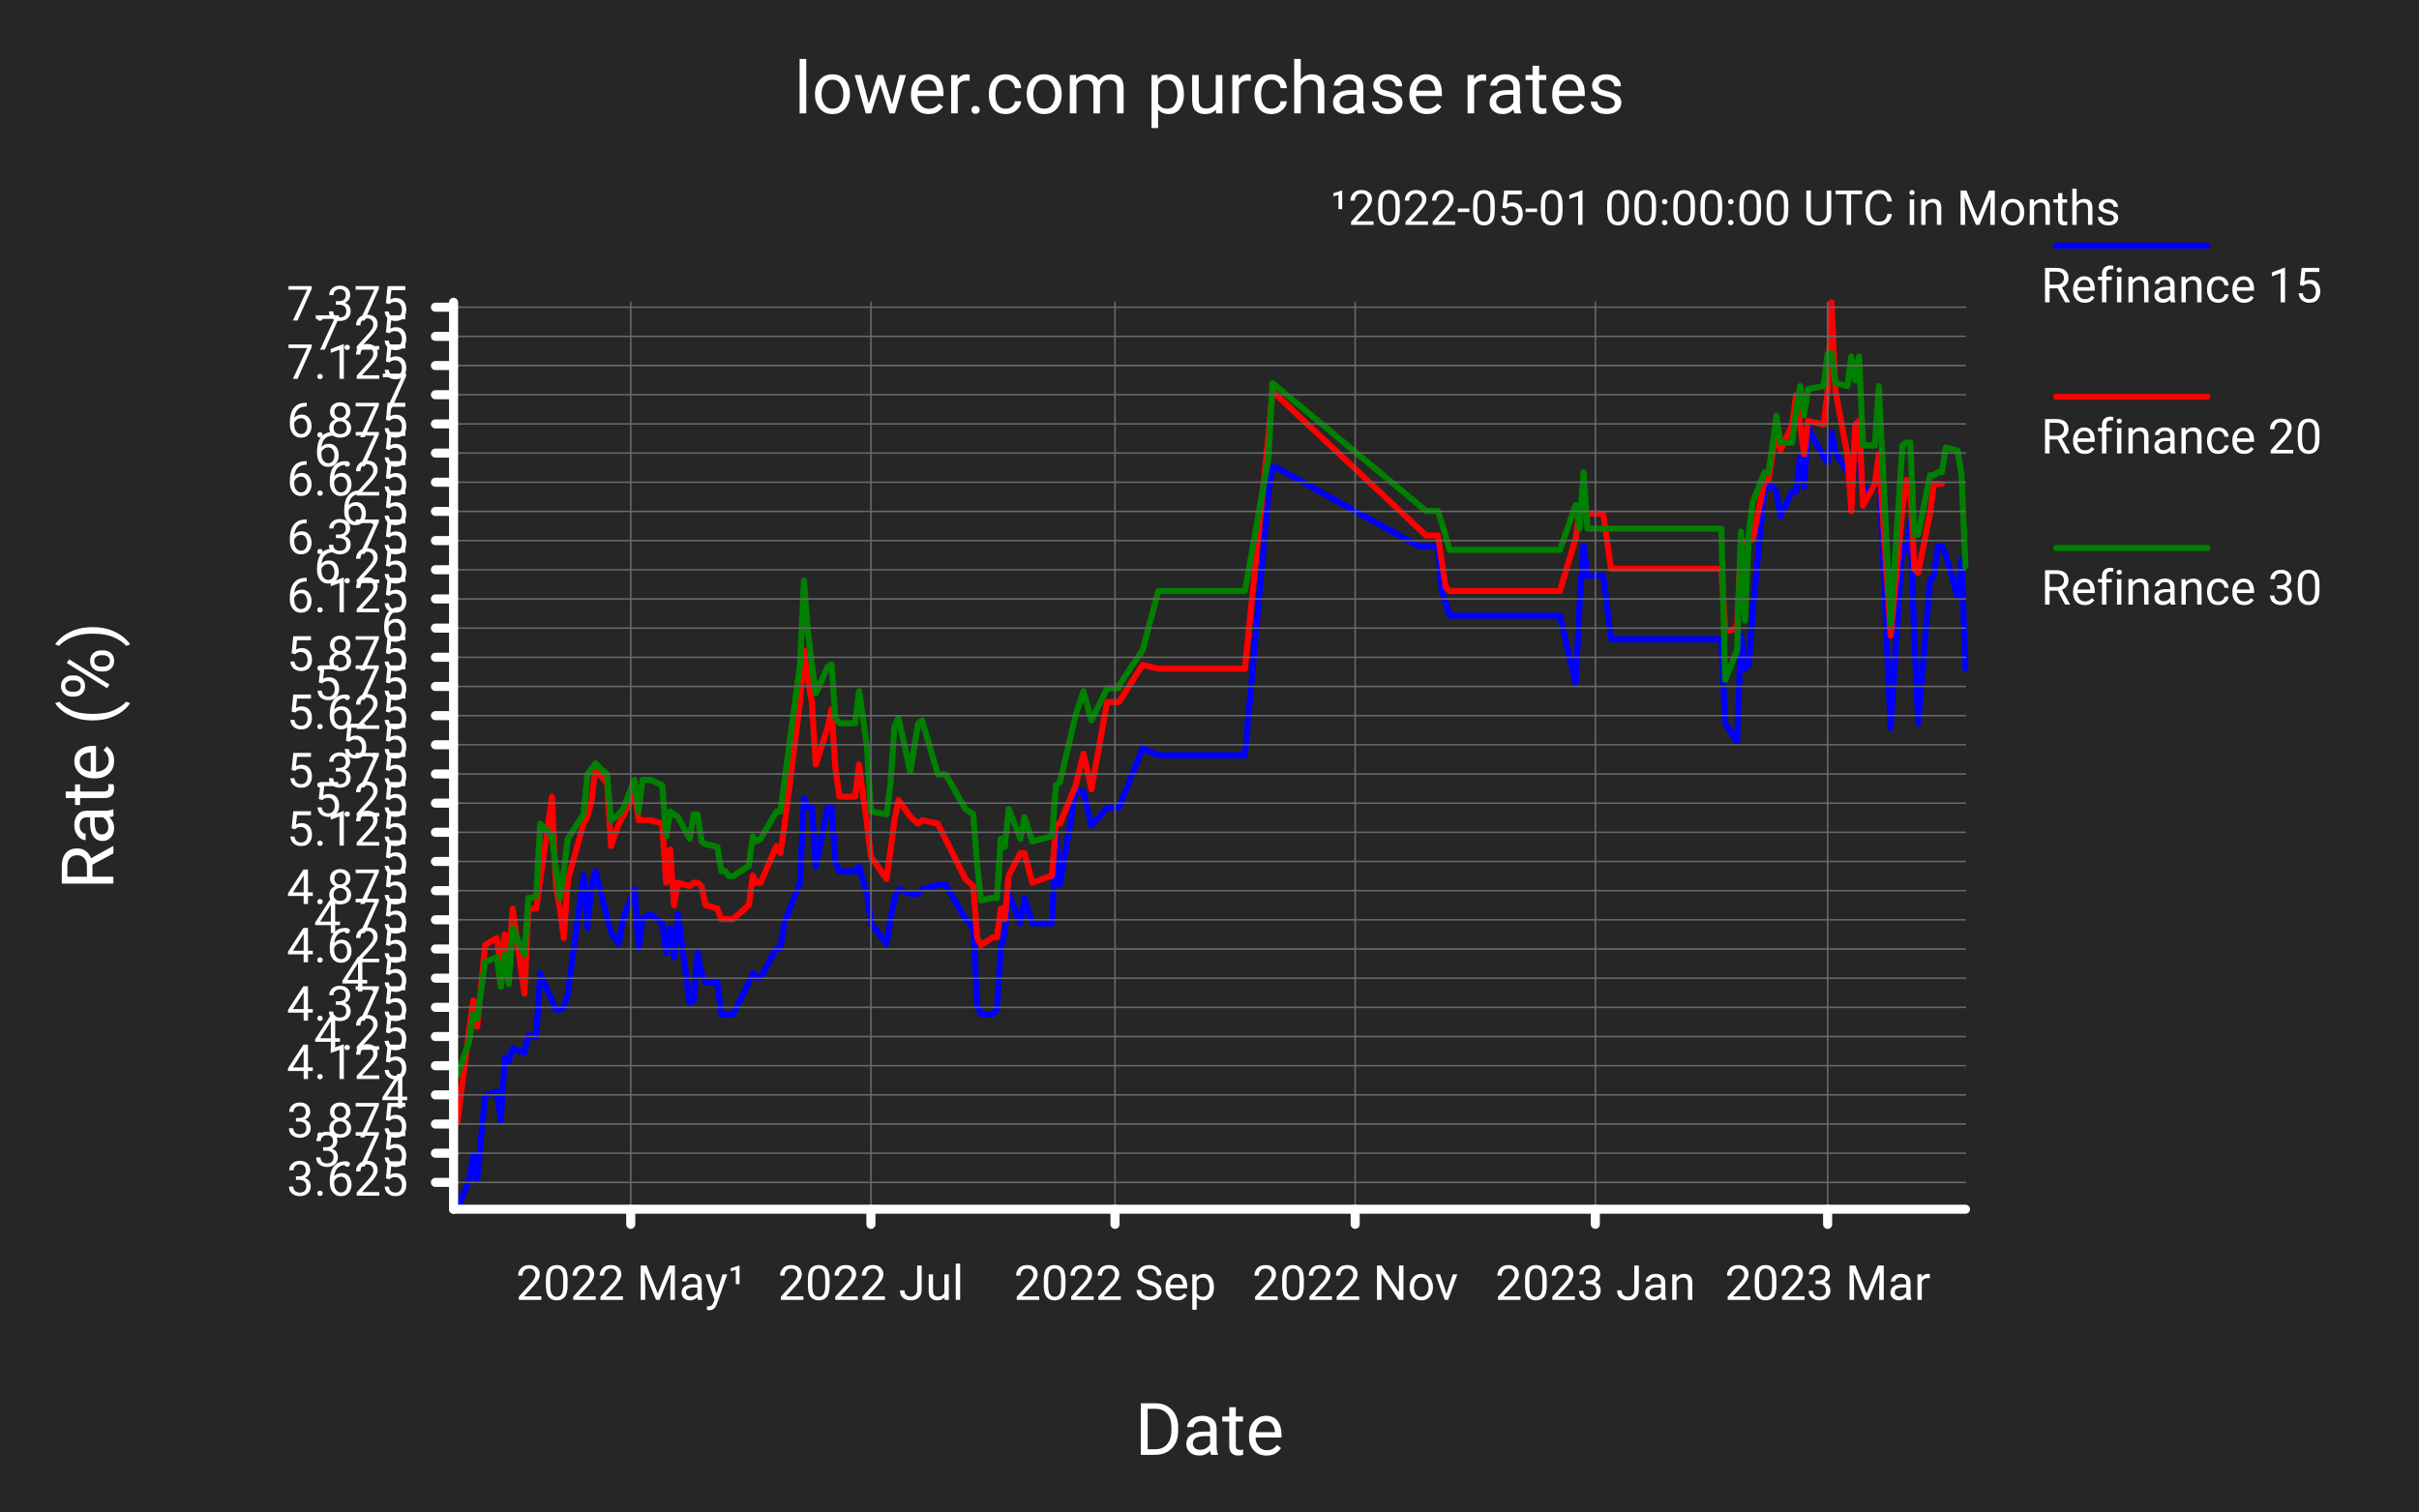
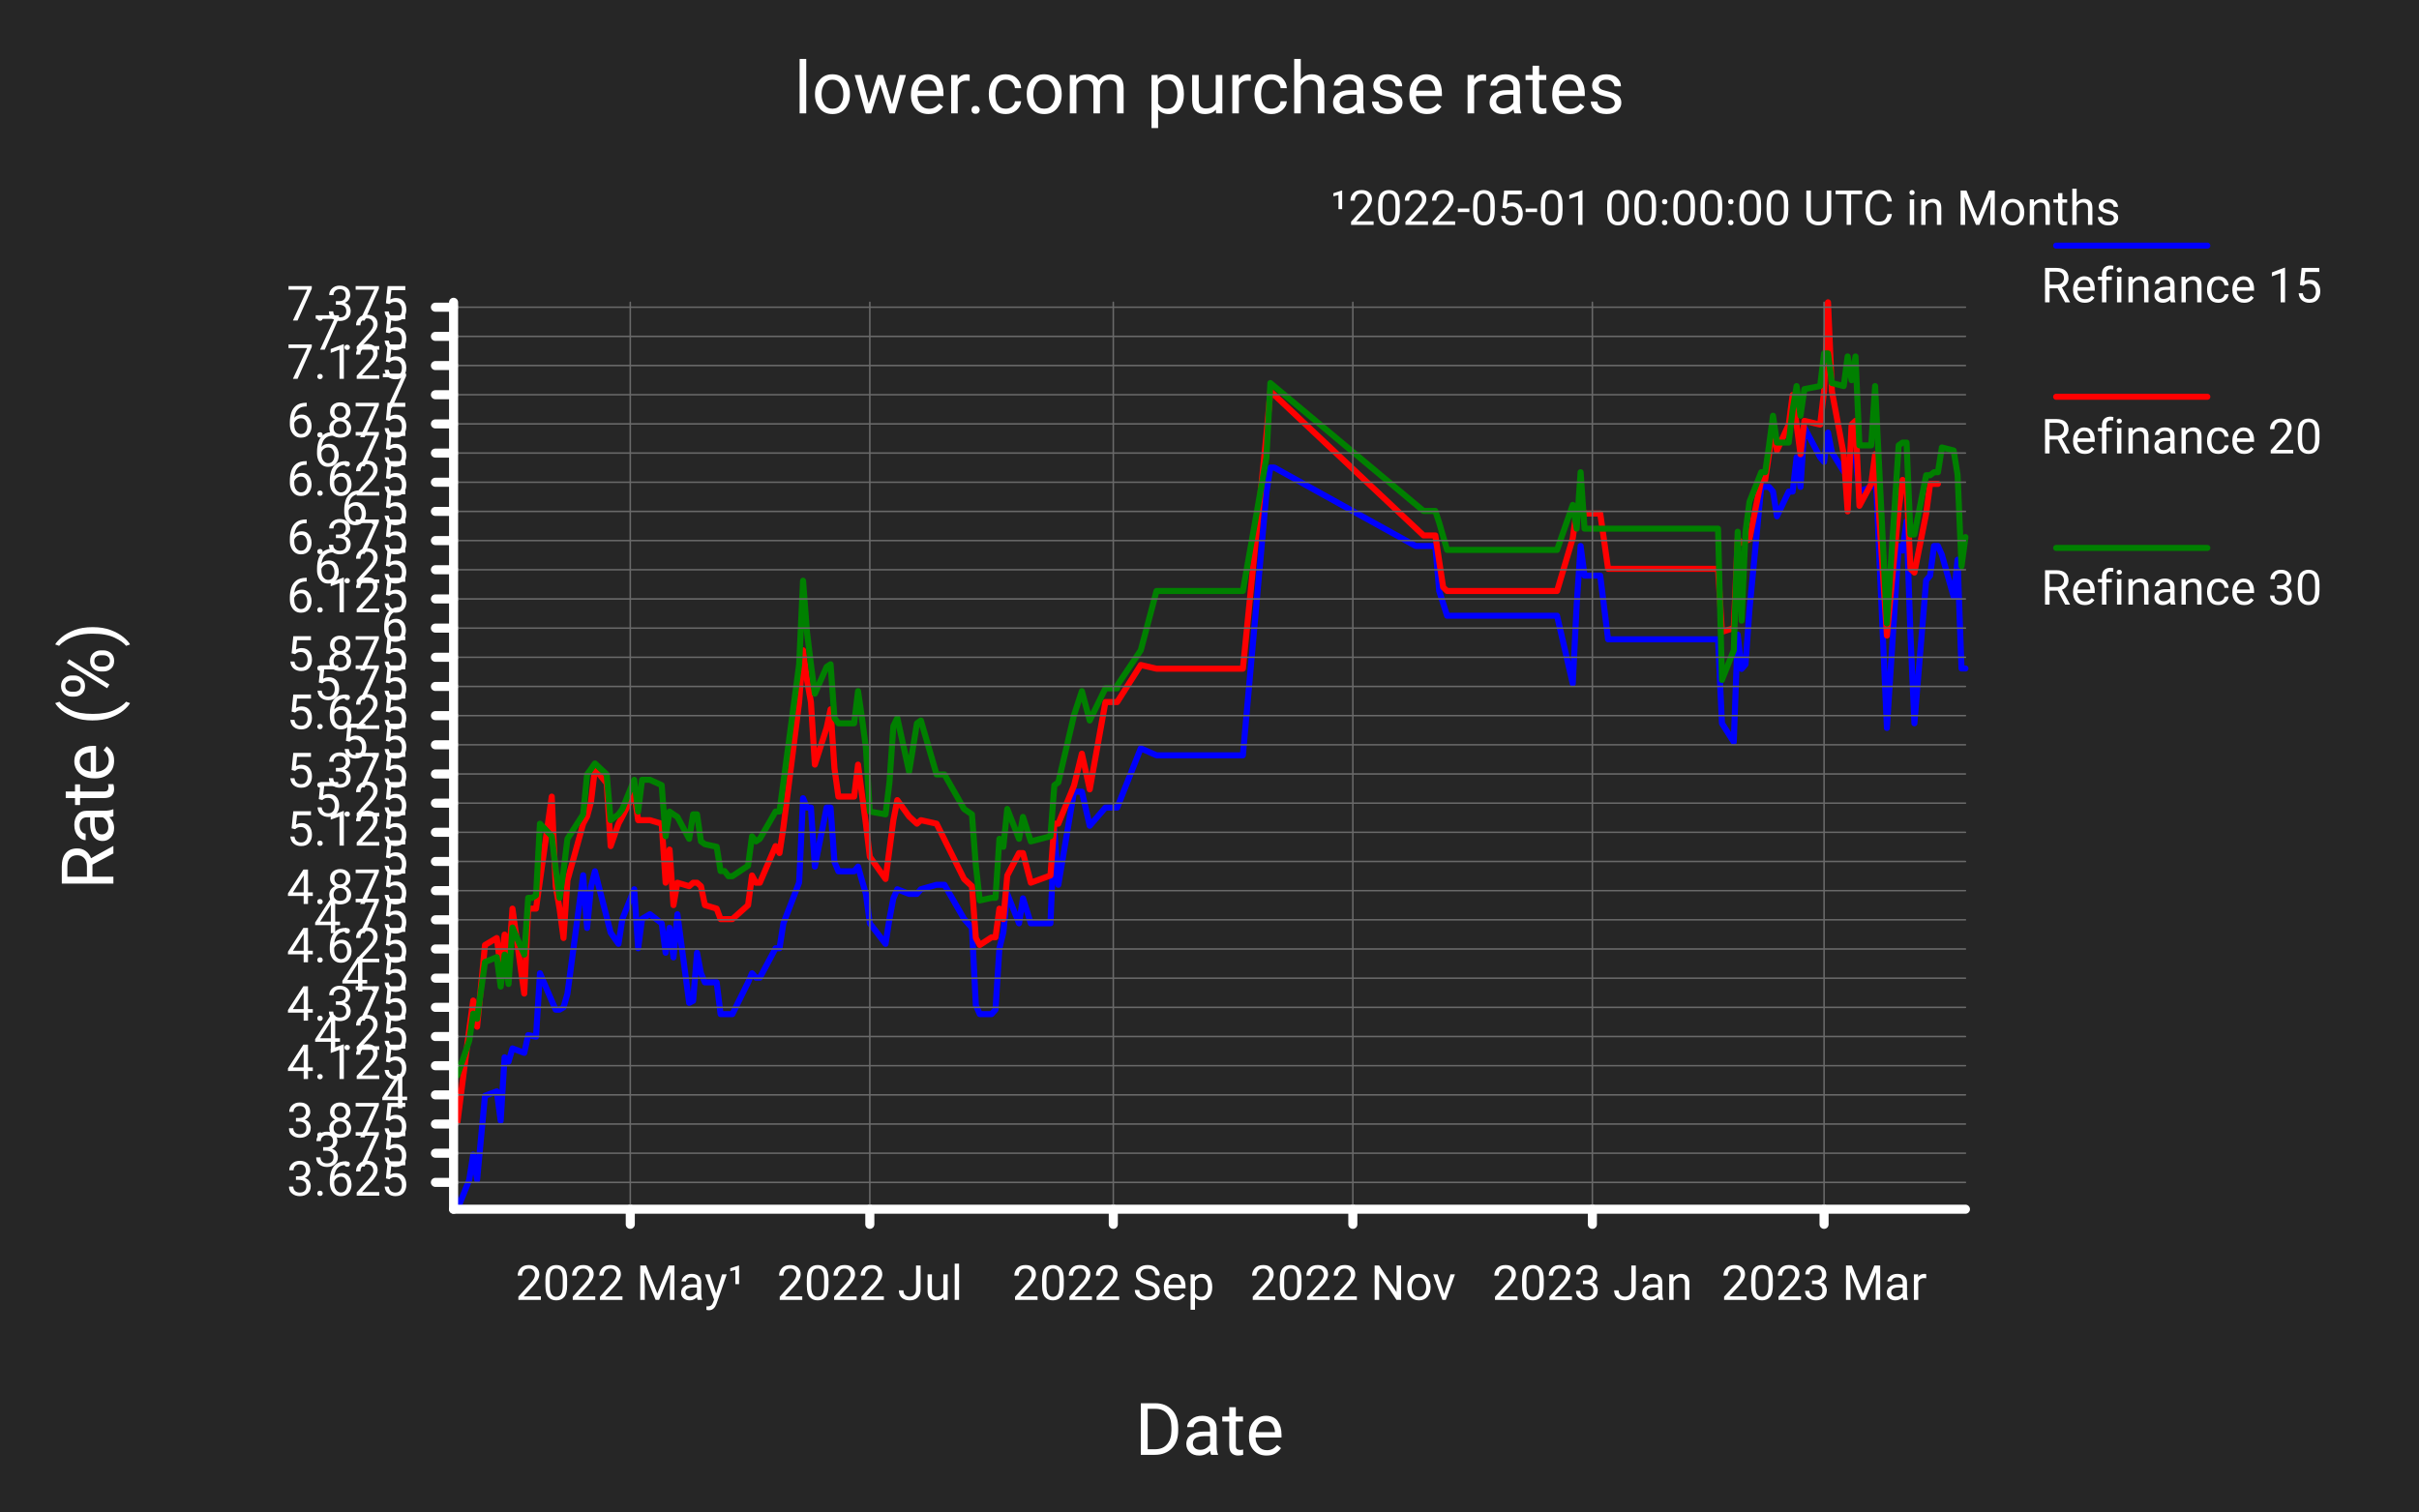
<svg xmlns="http://www.w3.org/2000/svg" class="poloto" width="800" height="500" viewBox="0 0 800 500">
  <style>.poloto{stroke-linecap:round;stroke-linejoin:round;font-family:Roboto,sans-serif;font-size:16px;}.poloto_background{fill:#262626;}.poloto_scatter{stroke-width:7}.poloto_tick_line{stroke:dimgray;stroke-width:0.5}.poloto_line{stroke-width:2}.poloto_text{fill: white;}.poloto_axis_lines{stroke: white;stroke-width:3;fill:none;stroke-dasharray:none}.poloto_title{font-size:24px;dominant-baseline:start;text-anchor:middle;}.poloto_xname{font-size:24px;dominant-baseline:start;text-anchor:middle;}.poloto_yname{font-size:24px;dominant-baseline:start;text-anchor:middle;}.poloto0stroke{stroke:blue;}.poloto1stroke{stroke:red;}.poloto2stroke{stroke:green;}.poloto3stroke{stroke:gold;}.poloto4stroke{stroke:aqua;}.poloto5stroke{stroke:lime;}.poloto6stroke{stroke:orange;}.poloto7stroke{stroke:chocolate;}.poloto0fill{fill:blue;}.poloto1fill{fill:red;}.poloto2fill{fill:green;}.poloto3fill{fill:gold;}.poloto4fill{fill:aqua;}.poloto5fill{fill:lime;}.poloto6fill{fill:orange;}.poloto7fill{fill:chocolate;}</style>
  <circle r="1e5" class="poloto_background" />
  <text class="poloto_text poloto_legend_text" x="675" y="100">Refinance 15</text>
  <line class="poloto_line poloto_legend_icon poloto0stroke poloto0legend" stroke="black" x1="680" x2="730" y1="81.25" y2="81.25" />
-   <path class="poloto_line poloto0stroke" fill="none" stroke="black" d=" M 150.00 393.13 L 151.30 400.00 L 155.21 390.27 L 156.51 381.94 L 157.81 390.27 L 157.81 390.27 L 160.42 362.48 L 164.32 361.01 L 165.62 370.74 L 166.93 349.74 L 168.23 351.21 L 169.53 346.81 L 173.44 348.28 L 174.74 342.41 L 174.74 342.41 L 177.34 342.95 L 178.65 321.95 L 182.55 331.06 L 183.85 333.99 L 185.16 333.99 L 186.46 333.22 L 187.76 328.74 L 192.97 289.53 L 194.27 306.97 L 195.57 293.46 L 196.88 288.21 L 196.88 288.21 L 202.08 308.52 L 204.69 312.22 L 205.99 303.96 L 209.90 294.16 L 211.20 313.69 L 212.50 303.96 L 212.50 303.96 L 215.10 302.42 L 219.01 305.43 L 220.31 315.16 L 220.31 315.16 L 221.61 306.90 L 222.92 316.70 L 224.22 302.42 L 228.12 331.76 L 229.43 331.06 L 230.73 315.16 L 230.73 315.16 L 232.03 321.95 L 233.33 324.96 L 237.24 324.96 L 238.54 335.46 L 239.84 335.46 L 241.15 335.46 L 242.45 335.46 L 247.66 324.96 L 248.96 321.95 L 250.26 323.42 L 251.56 323.42 L 251.56 323.42 L 256.77 313.69 L 258.07 313.69 L 259.38 305.43 L 264.58 291.92 L 265.89 264.05 L 267.19 267.14 L 268.49 267.14 L 269.79 286.67 L 273.70 267.14 L 275.00 267.14 L 276.30 285.13 L 277.60 288.21 L 282.81 288.21 L 284.11 286.67 L 285.42 291.22 L 286.72 295.70 L 288.02 305.43 L 293.23 312.22 L 294.53 303.96 L 295.83 297.17 L 297.14 294.16 L 301.04 295.70 L 303.65 295.70 L 304.95 294.16 L 310.16 292.69 L 310.16 292.69 L 310.16 292.69 L 310.16 292.69 L 310.16 292.69 L 310.16 292.69 L 312.76 292.69 L 312.76 292.69 L 312.76 292.69 L 312.76 292.69 L 312.76 292.69 L 312.76 292.69 L 319.27 303.96 L 321.88 306.90 L 323.18 332.53 L 324.48 335.46 L 328.39 335.46 L 329.69 333.99 L 330.99 313.69 L 332.29 308.44 L 333.59 295.70 L 337.50 305.43 L 337.50 305.43 L 338.80 297.17 L 341.41 305.43 L 341.41 305.43 L 347.92 305.43 L 349.22 274.70 L 350.52 292.69 L 355.73 261.89 L 358.33 261.89 L 358.33 261.89 L 360.94 273.16 L 366.15 267.14 L 366.15 267.14 L 366.15 267.14 L 366.15 267.14 L 366.15 267.14 L 366.15 267.14 L 366.15 267.14 L 366.15 267.14 L 366.15 267.14 L 370.05 267.14 L 377.86 247.53 L 383.07 249.85 L 383.07 249.85 L 386.98 249.85 L 392.19 249.85 L 393.49 249.85 L 393.49 249.85 L 393.49 249.85 L 393.49 249.85 L 393.49 249.85 L 410.42 249.85 L 411.72 249.85 L 419.53 162.92 L 420.83 154.66 L 422.14 154.66 L 469.01 180.60 L 474.22 180.60 L 475.52 180.60 L 476.82 195.50 L 479.43 203.68 L 479.43 203.68 L 484.64 203.68 L 485.94 203.68 L 487.24 203.68 L 488.54 203.68 L 492.45 203.68 L 493.75 203.68 L 496.35 203.68 L 497.66 203.68 L 501.56 203.68 L 502.86 203.68 L 502.86 203.68 L 506.77 203.68 L 510.68 203.68 L 511.98 203.68 L 513.28 203.68 L 514.58 203.68 L 515.89 203.68 L 521.09 226.15 L 522.40 200.21 L 523.70 180.60 L 525.00 190.40 L 528.91 190.40 L 530.21 190.40 L 530.21 190.40 L 532.81 211.48 L 534.11 211.48 L 538.02 211.48 L 539.32 211.48 L 540.62 211.48 L 541.93 211.48 L 543.23 211.48 L 543.23 211.48 L 543.23 211.48 L 543.23 211.48 L 549.74 211.48 L 552.34 211.48 L 556.25 211.48 L 557.55 211.48 L 560.16 211.48 L 561.46 211.48 L 566.67 211.48 L 567.97 211.48 L 569.27 211.48 L 570.57 239.27 L 574.48 245.45 L 575.78 209.93 L 577.08 221.28 L 578.39 219.74 L 579.69 201.75 L 583.59 161.07 L 584.90 161.07 L 586.20 161.07 L 587.50 162.61 L 588.80 170.79 L 592.71 162.61 L 594.01 162.61 L 595.31 151.26 L 596.61 161.07 L 597.92 141.46 L 603.12 151.26 L 604.43 152.80 L 605.73 143.08 L 607.03 149.64 L 610.94 155.97 L 612.24 152.80 L 613.54 151.26 L 614.84 151.26 L 616.15 162.61 L 620.05 161.07 L 621.35 152.80 L 625.26 240.81 L 629.17 180.60 L 630.47 182.14 L 631.77 172.41 L 633.07 209.93 L 634.38 239.27 L 638.28 191.95 L 639.58 190.40 L 640.89 180.60 L 642.19 180.60 L 643.49 183.53 L 647.40 197.43 L 648.70 185.15 L 650.00 221.13" />
+   <path class="poloto_line poloto0stroke" fill="none" stroke="black" d=" M 150.00 393.13 L 151.30 400.00 L 155.19 390.27 L 156.49 381.94 L 157.79 390.27 L 157.79 390.27 L 160.39 362.48 L 164.29 361.01 L 165.58 370.74 L 166.88 349.74 L 168.18 351.21 L 169.48 346.81 L 173.38 348.28 L 174.68 342.41 L 174.68 342.41 L 177.27 342.95 L 178.57 321.95 L 182.47 331.06 L 183.77 333.99 L 185.06 333.99 L 186.36 333.22 L 187.66 328.74 L 192.86 289.53 L 194.16 306.97 L 195.45 293.46 L 196.75 288.21 L 196.75 288.21 L 201.95 308.52 L 204.55 312.22 L 205.84 303.96 L 209.74 294.16 L 211.04 313.69 L 212.34 303.96 L 212.34 303.96 L 214.94 302.42 L 218.83 305.43 L 220.13 315.16 L 220.13 315.16 L 221.43 306.90 L 222.73 316.70 L 224.03 302.42 L 227.92 331.76 L 229.22 331.06 L 230.52 315.16 L 230.52 315.16 L 231.82 321.95 L 233.12 324.96 L 237.01 324.96 L 238.31 335.46 L 239.61 335.46 L 240.91 335.46 L 242.21 335.46 L 247.40 324.96 L 248.70 321.95 L 250.00 323.42 L 251.30 323.42 L 251.30 323.42 L 256.49 313.69 L 257.79 313.69 L 259.09 305.43 L 264.29 291.92 L 265.58 264.05 L 266.88 267.14 L 268.18 267.14 L 269.48 286.67 L 273.38 267.14 L 274.68 267.14 L 275.97 285.13 L 277.27 288.21 L 282.47 288.21 L 283.77 286.67 L 285.06 291.22 L 286.36 295.70 L 287.66 305.43 L 292.86 312.22 L 294.16 303.96 L 295.45 297.17 L 296.75 294.16 L 300.65 295.70 L 303.25 295.70 L 304.55 294.16 L 309.74 292.69 L 309.74 292.69 L 309.74 292.69 L 309.74 292.69 L 309.74 292.69 L 309.74 292.69 L 312.34 292.69 L 312.34 292.69 L 312.34 292.69 L 312.34 292.69 L 312.34 292.69 L 312.34 292.69 L 318.83 303.96 L 321.43 306.90 L 322.73 332.53 L 324.03 335.46 L 327.92 335.46 L 329.22 333.99 L 330.52 313.69 L 331.82 308.44 L 333.12 295.70 L 337.01 305.43 L 337.01 305.43 L 338.31 297.17 L 340.91 305.43 L 340.91 305.43 L 347.40 305.43 L 348.70 274.70 L 350.00 292.69 L 355.19 261.89 L 357.79 261.89 L 357.79 261.89 L 360.39 273.16 L 365.58 267.14 L 365.58 267.14 L 365.58 267.14 L 365.58 267.14 L 365.58 267.14 L 365.58 267.14 L 365.58 267.14 L 365.58 267.14 L 365.58 267.14 L 369.48 267.14 L 377.27 247.53 L 382.47 249.85 L 382.47 249.85 L 386.36 249.85 L 391.56 249.85 L 392.86 249.85 L 392.86 249.85 L 392.86 249.85 L 392.86 249.85 L 392.86 249.85 L 409.74 249.85 L 411.04 249.85 L 418.83 162.92 L 420.13 154.66 L 421.43 154.66 L 468.18 180.60 L 473.38 180.60 L 474.68 180.60 L 475.97 195.50 L 478.57 203.68 L 478.57 203.68 L 483.77 203.68 L 485.06 203.68 L 486.36 203.68 L 487.66 203.68 L 491.56 203.68 L 492.86 203.68 L 495.45 203.68 L 496.75 203.68 L 500.65 203.68 L 501.95 203.68 L 501.95 203.68 L 505.84 203.68 L 509.74 203.68 L 511.04 203.68 L 512.34 203.68 L 513.64 203.68 L 514.94 203.68 L 520.13 226.15 L 521.43 200.21 L 522.73 180.60 L 524.03 190.40 L 527.92 190.40 L 529.22 190.40 L 529.22 190.40 L 531.82 211.48 L 533.12 211.48 L 537.01 211.48 L 538.31 211.48 L 539.61 211.48 L 540.91 211.48 L 542.21 211.48 L 542.21 211.48 L 542.21 211.48 L 542.21 211.48 L 548.70 211.48 L 551.30 211.48 L 555.19 211.48 L 556.49 211.48 L 559.09 211.48 L 560.39 211.48 L 565.58 211.48 L 566.88 211.48 L 568.18 211.48 L 569.48 239.27 L 573.38 245.45 L 574.68 209.93 L 575.97 221.28 L 577.27 219.74 L 578.57 201.75 L 582.47 161.07 L 583.77 161.07 L 585.06 161.07 L 586.36 162.61 L 587.66 170.79 L 591.56 162.61 L 592.86 162.61 L 594.16 151.26 L 595.45 161.07 L 596.75 141.46 L 601.95 151.26 L 603.25 152.80 L 604.55 143.08 L 605.84 149.64 L 609.74 155.97 L 611.04 152.80 L 612.34 151.26 L 613.64 151.26 L 614.94 162.61 L 618.83 161.07 L 620.13 152.80 L 624.03 240.81 L 627.92 180.60 L 629.22 182.14 L 630.52 172.41 L 631.82 209.93 L 633.12 239.27 L 637.01 191.95 L 638.31 190.40 L 639.61 180.60 L 640.91 180.60 L 642.21 183.53 L 646.10 197.43 L 647.40 185.15 L 648.70 221.13 L 650.00 221.13" />
  <text class="poloto_text poloto_legend_text" x="675" y="150">Refinance 20</text>
  <line class="poloto_line poloto_legend_icon poloto1stroke poloto1legend" stroke="black" x1="680" x2="730" y1="131.25" y2="131.25" />
-   <path class="poloto_line poloto1stroke" fill="none" stroke="black" d=" M 150.00 350.51 L 151.30 371.13 L 155.21 340.40 L 156.51 330.98 L 157.81 339.63 L 157.81 339.63 L 160.42 312.61 L 164.32 310.29 L 165.62 320.10 L 166.93 309.14 L 168.23 318.94 L 169.53 300.57 L 173.44 328.67 L 174.74 300.57 L 174.74 300.57 L 177.34 300.57 L 177.34 300.57 L 182.55 263.51 L 183.85 293.15 L 185.16 300.57 L 186.46 310.29 L 187.76 291.22 L 192.97 272.47 L 194.27 270.07 L 195.57 265.29 L 196.88 254.32 L 200.78 259.11 L 202.08 279.88 L 204.69 272.47 L 205.99 270.07 L 209.90 262.27 L 211.20 271.31 L 212.50 271.31 L 212.50 271.31 L 215.10 271.31 L 219.01 272.47 L 220.31 292.00 L 220.31 292.00 L 221.61 281.03 L 222.92 299.41 L 224.22 292.00 L 228.12 293.15 L 229.43 292.00 L 230.73 292.00 L 230.73 292.00 L 232.03 293.15 L 233.33 299.41 L 237.24 300.57 L 238.54 304.04 L 239.84 304.04 L 241.15 304.04 L 242.45 304.04 L 247.66 299.41 L 248.96 289.60 L 250.26 292.00 L 251.56 292.00 L 251.56 292.00 L 256.77 279.88 L 258.07 282.19 L 259.38 273.62 L 264.58 232.24 L 265.89 215.11 L 267.19 224.91 L 268.49 232.24 L 269.79 252.93 L 273.70 240.74 L 275.00 234.64 L 276.30 254.17 L 277.60 263.51 L 282.81 263.51 L 284.11 252.93 L 285.42 262.74 L 286.72 272.47 L 288.02 283.43 L 293.23 290.76 L 294.53 281.03 L 295.83 271.31 L 297.14 264.67 L 301.04 270.07 L 303.65 272.47 L 304.95 271.31 L 310.16 272.47 L 310.16 272.47 L 310.16 272.47 L 310.16 272.47 L 310.16 272.47 L 310.16 272.47 L 310.16 272.47 L 310.16 272.47 L 310.16 272.47 L 310.16 272.47 L 310.16 272.47 L 310.16 272.47 L 319.27 290.76 L 321.88 293.15 L 323.18 310.29 L 324.48 312.61 L 328.39 310.06 L 329.69 310.06 L 330.99 300.57 L 332.29 304.04 L 333.59 289.60 L 337.50 282.19 L 337.50 282.19 L 338.80 282.19 L 341.41 292.00 L 341.41 292.00 L 347.92 289.60 L 349.22 272.47 L 350.52 272.47 L 355.73 259.88 L 358.33 249.31 L 358.33 249.31 L 360.94 261.12 L 366.15 232.24 L 366.15 232.24 L 366.15 232.24 L 366.15 232.24 L 366.15 232.24 L 366.15 232.24 L 366.15 232.24 L 366.15 232.24 L 366.15 232.24 L 370.05 232.24 L 377.86 219.97 L 383.07 221.20 L 385.68 221.20 L 386.98 221.20 L 386.98 221.20 L 393.49 221.20 L 394.79 221.20 L 394.79 221.20 L 394.79 221.20 L 394.79 221.20 L 410.42 221.20 L 411.72 221.20 L 419.53 143.85 L 420.83 129.41 L 420.83 129.41 L 471.61 177.12 L 474.22 177.12 L 475.52 177.12 L 478.12 194.26 L 479.43 195.50 L 479.43 195.50 L 484.64 195.50 L 485.94 195.50 L 487.24 195.50 L 488.54 195.50 L 492.45 195.50 L 493.75 195.50 L 496.35 195.50 L 497.66 195.50 L 501.56 195.50 L 502.86 195.50 L 502.86 195.50 L 506.77 195.50 L 510.68 195.50 L 511.98 195.50 L 513.28 195.50 L 514.58 195.50 L 515.89 195.50 L 521.09 178.05 L 522.40 168.55 L 523.70 167.32 L 525.00 169.87 L 528.91 169.87 L 530.21 169.87 L 530.21 169.87 L 532.81 188.16 L 534.11 188.16 L 538.02 188.16 L 539.32 188.16 L 540.62 188.16 L 541.93 188.16 L 543.23 188.16 L 543.23 188.16 L 548.44 188.16 L 548.44 188.16 L 549.74 188.16 L 552.34 188.16 L 556.25 188.16 L 557.55 188.16 L 560.16 188.16 L 561.46 188.16 L 566.67 188.16 L 567.97 188.16 L 569.27 188.16 L 570.57 209.01 L 574.48 207.77 L 575.78 178.36 L 577.08 179.59 L 577.08 179.59 L 579.69 178.36 L 583.59 158.75 L 584.90 158.75 L 586.20 150.26 L 587.50 140.45 L 588.80 149.02 L 592.71 140.45 L 594.01 130.65 L 595.31 140.45 L 596.61 150.26 L 597.92 139.22 L 603.12 140.45 L 604.43 129.41 L 605.73 100.00 L 607.03 129.41 L 610.94 150.26 L 612.24 169.17 L 613.54 140.45 L 614.84 139.22 L 616.15 167.32 L 620.05 160.06 L 621.35 150.26 L 625.26 210.24 L 629.17 168.55 L 630.47 158.75 L 631.77 160.06 L 633.07 188.16 L 634.38 189.40 L 638.28 169.87 L 639.58 160.06 L 640.89 160.06 L 642.19 160.06 L 642.19 160.06 L 642.19 160.06 L 642.19 160.06 L 642.19 160.06" />
+   <path class="poloto_line poloto1stroke" fill="none" stroke="black" d=" M 150.00 350.51 L 151.30 371.13 L 155.19 340.40 L 156.49 330.98 L 157.79 339.63 L 157.79 339.63 L 160.39 312.61 L 164.29 310.29 L 165.58 320.10 L 166.88 309.14 L 168.18 318.94 L 169.48 300.57 L 173.38 328.67 L 174.68 300.57 L 174.68 300.57 L 177.27 300.57 L 177.27 300.57 L 182.47 263.51 L 183.77 293.15 L 185.06 300.57 L 186.36 310.29 L 187.66 291.22 L 192.86 272.47 L 194.16 270.07 L 195.45 265.29 L 196.75 254.32 L 200.65 259.11 L 201.95 279.88 L 204.55 272.47 L 205.84 270.07 L 209.74 262.27 L 211.04 271.31 L 212.34 271.31 L 212.34 271.31 L 214.94 271.31 L 218.83 272.47 L 220.13 292.00 L 220.13 292.00 L 221.43 281.03 L 222.73 299.41 L 224.03 292.00 L 227.92 293.15 L 229.22 292.00 L 230.52 292.00 L 230.52 292.00 L 231.82 293.15 L 233.12 299.41 L 237.01 300.57 L 238.31 304.04 L 239.61 304.04 L 240.91 304.04 L 242.21 304.04 L 247.40 299.41 L 248.70 289.60 L 250.00 292.00 L 251.30 292.00 L 251.30 292.00 L 256.49 279.88 L 257.79 282.19 L 259.09 273.62 L 264.29 232.24 L 265.58 215.11 L 266.88 224.91 L 268.18 232.24 L 269.48 252.93 L 273.38 240.74 L 274.68 234.64 L 275.97 254.17 L 277.27 263.51 L 282.47 263.51 L 283.77 252.93 L 285.06 262.74 L 286.36 272.47 L 287.66 283.43 L 292.86 290.76 L 294.16 281.03 L 295.45 271.31 L 296.75 264.67 L 300.65 270.07 L 303.25 272.47 L 304.55 271.31 L 309.74 272.47 L 309.74 272.47 L 309.74 272.47 L 309.74 272.47 L 309.74 272.47 L 309.74 272.47 L 309.74 272.47 L 309.74 272.47 L 309.74 272.47 L 309.74 272.47 L 309.74 272.47 L 309.74 272.47 L 318.83 290.76 L 321.43 293.15 L 322.73 310.29 L 324.03 312.61 L 327.92 310.06 L 329.22 310.06 L 330.52 300.57 L 331.82 304.04 L 333.12 289.60 L 337.01 282.19 L 337.01 282.19 L 338.31 282.19 L 340.91 292.00 L 340.91 292.00 L 347.40 289.60 L 348.70 272.47 L 350.00 272.47 L 355.19 259.88 L 357.79 249.31 L 357.79 249.31 L 360.39 261.12 L 365.58 232.24 L 365.58 232.24 L 365.58 232.24 L 365.58 232.24 L 365.58 232.24 L 365.58 232.24 L 365.58 232.24 L 365.58 232.24 L 365.58 232.24 L 369.48 232.24 L 377.27 219.97 L 382.47 221.20 L 385.06 221.20 L 386.36 221.20 L 386.36 221.20 L 392.86 221.20 L 394.16 221.20 L 394.16 221.20 L 394.16 221.20 L 394.16 221.20 L 409.74 221.20 L 411.04 221.20 L 418.83 143.85 L 420.13 129.41 L 420.13 129.41 L 470.78 177.12 L 473.38 177.12 L 474.68 177.12 L 477.27 194.26 L 478.57 195.50 L 478.57 195.50 L 483.77 195.50 L 485.06 195.50 L 486.36 195.50 L 487.66 195.50 L 491.56 195.50 L 492.86 195.50 L 495.45 195.50 L 496.75 195.50 L 500.65 195.50 L 501.95 195.50 L 501.95 195.50 L 505.84 195.50 L 509.74 195.50 L 511.04 195.50 L 512.34 195.50 L 513.64 195.50 L 514.94 195.50 L 520.13 178.05 L 521.43 168.55 L 522.73 167.32 L 524.03 169.87 L 527.92 169.87 L 529.22 169.87 L 529.22 169.87 L 531.82 188.16 L 533.12 188.16 L 537.01 188.16 L 538.31 188.16 L 539.61 188.16 L 540.91 188.16 L 542.21 188.16 L 542.21 188.16 L 547.40 188.16 L 547.40 188.16 L 548.70 188.16 L 551.30 188.16 L 555.19 188.16 L 556.49 188.16 L 559.09 188.16 L 560.39 188.16 L 565.58 188.16 L 566.88 188.16 L 568.18 188.16 L 569.48 209.01 L 573.38 207.77 L 574.68 178.36 L 575.97 179.59 L 575.97 179.59 L 578.57 178.36 L 582.47 158.75 L 583.77 158.75 L 585.06 150.26 L 586.36 140.45 L 587.66 149.02 L 591.56 140.45 L 592.86 130.65 L 594.16 140.45 L 595.45 150.26 L 596.75 139.22 L 601.95 140.45 L 603.25 129.41 L 604.55 100.00 L 605.84 129.41 L 609.74 150.26 L 611.04 169.17 L 612.34 140.45 L 613.64 139.22 L 614.94 167.32 L 618.83 160.06 L 620.13 150.26 L 624.03 210.24 L 627.92 168.55 L 629.22 158.75 L 630.52 160.06 L 631.82 188.16 L 633.12 189.40 L 637.01 169.87 L 638.31 160.06 L 639.61 160.06 L 640.91 160.06 L 640.91 160.06 L 640.91 160.06 L 640.91 160.06 L 640.91 160.06 L 640.91 160.06" />
  <text class="poloto_text poloto_legend_text" x="675" y="200">Refinance 30</text>
  <line class="poloto_line poloto_legend_icon poloto2stroke poloto2legend" stroke="black" x1="680" x2="730" y1="181.25" y2="181.25" />
-   <path class="poloto_line poloto2stroke" fill="none" stroke="black" d=" M 150.00 348.35 L 151.30 355.69 L 155.21 344.26 L 156.51 335.31 L 157.81 337.00 L 157.81 337.00 L 160.42 318.24 L 164.32 316.62 L 165.62 326.35 L 166.93 315.77 L 168.23 325.50 L 169.53 306.82 L 173.44 315.77 L 174.74 297.01 L 176.04 297.01 L 177.34 296.17 L 178.65 272.47 L 182.55 276.63 L 183.85 287.29 L 185.16 297.01 L 186.46 288.14 L 187.76 277.48 L 192.97 269.38 L 194.27 256.18 L 195.57 254.40 L 196.88 252.55 L 200.78 256.18 L 202.08 271.31 L 204.69 269.38 L 205.99 267.60 L 209.90 257.95 L 211.20 268.45 L 212.50 257.95 L 212.50 257.95 L 215.10 257.95 L 219.01 259.73 L 220.31 276.63 L 220.31 276.63 L 221.61 268.45 L 222.92 269.38 L 224.22 270.23 L 228.12 277.48 L 229.43 269.38 L 230.73 269.38 L 230.73 269.38 L 232.03 278.33 L 233.33 279.26 L 237.24 280.11 L 238.54 288.14 L 239.84 288.14 L 241.15 289.84 L 242.45 289.84 L 247.66 286.36 L 248.96 276.63 L 250.26 278.33 L 251.56 277.48 L 251.56 277.48 L 256.77 268.45 L 258.07 268.45 L 259.38 258.80 L 264.58 219.74 L 265.89 192.10 L 267.19 209.01 L 268.49 219.74 L 269.79 229.46 L 273.70 220.59 L 275.00 219.74 L 276.30 237.49 L 277.60 239.27 L 282.81 239.27 L 284.11 228.62 L 285.42 237.49 L 286.72 247.22 L 288.02 268.45 L 293.23 269.38 L 294.53 258.80 L 295.83 240.20 L 297.14 237.49 L 301.04 255.25 L 303.65 239.27 L 304.95 238.34 L 310.16 256.18 L 310.16 256.18 L 310.16 256.18 L 310.16 256.18 L 310.16 256.18 L 310.16 256.18 L 312.76 256.18 L 312.76 256.18 L 312.76 256.18 L 312.76 256.18 L 312.76 256.18 L 312.76 256.18 L 319.27 267.60 L 321.88 269.38 L 323.18 286.36 L 324.48 297.86 L 328.39 297.01 L 329.69 297.01 L 330.99 277.48 L 332.29 280.11 L 333.59 267.60 L 337.50 277.48 L 337.50 277.48 L 338.80 270.23 L 341.41 278.33 L 341.41 278.33 L 347.92 276.63 L 349.22 259.73 L 350.52 258.80 L 355.73 236.57 L 358.33 228.62 L 358.33 228.62 L 360.94 238.34 L 366.15 227.69 L 366.15 227.69 L 366.15 227.69 L 366.15 227.69 L 366.15 227.69 L 366.15 227.69 L 366.15 227.69 L 366.15 227.69 L 370.05 227.69 L 370.05 226.76 L 377.86 215.11 L 383.07 195.50 L 383.07 195.50 L 386.98 195.50 L 386.98 195.50 L 393.49 195.50 L 394.79 195.50 L 394.79 195.50 L 394.79 195.50 L 394.79 195.50 L 410.42 195.50 L 411.72 195.50 L 419.53 151.34 L 420.83 126.71 L 420.83 126.71 L 471.61 169.02 L 474.22 169.02 L 475.52 169.02 L 476.82 172.95 L 479.43 181.91 L 479.43 181.91 L 484.64 181.91 L 485.94 181.91 L 487.24 181.91 L 488.54 181.91 L 492.45 181.91 L 493.75 181.91 L 496.35 181.91 L 497.66 181.91 L 501.56 181.91 L 502.86 181.91 L 502.86 181.91 L 506.77 181.91 L 510.68 181.91 L 511.98 181.91 L 513.28 181.91 L 514.58 181.91 L 515.89 181.91 L 521.09 167.01 L 522.40 174.88 L 523.70 156.20 L 525.00 174.88 L 528.91 174.88 L 530.21 174.88 L 530.21 174.88 L 532.81 174.88 L 534.11 174.88 L 538.02 174.88 L 539.32 174.88 L 540.62 174.88 L 541.93 174.88 L 543.23 174.88 L 543.23 174.88 L 548.44 174.88 L 548.44 174.88 L 549.74 174.88 L 552.34 174.88 L 556.25 174.88 L 557.55 174.88 L 560.16 174.88 L 561.46 174.88 L 566.67 174.88 L 567.97 174.88 L 569.27 174.88 L 570.57 224.91 L 574.48 215.11 L 575.78 175.89 L 577.08 205.30 L 578.39 175.89 L 579.69 166.01 L 583.59 156.20 L 584.90 156.20 L 586.20 147.32 L 587.50 137.52 L 588.80 146.40 L 592.71 146.40 L 594.01 135.59 L 595.31 127.71 L 596.61 137.52 L 597.92 128.72 L 603.12 127.71 L 604.43 116.91 L 605.73 116.91 L 607.03 126.71 L 610.94 127.71 L 612.24 117.91 L 613.54 125.78 L 614.84 117.91 L 616.15 147.32 L 620.05 147.32 L 621.35 127.71 L 625.26 206.23 L 629.17 147.32 L 630.47 146.40 L 631.77 146.40 L 633.07 176.81 L 634.38 176.81 L 638.28 157.21 L 639.58 157.21 L 640.89 156.20 L 642.19 156.20 L 643.49 148.02 L 647.40 149.02 L 648.70 157.05 L 650.00 187.31" />
+   <path class="poloto_line poloto2stroke" fill="none" stroke="black" d=" M 150.00 348.35 L 151.30 355.69 L 155.19 344.26 L 156.49 335.31 L 157.79 337.00 L 157.79 337.00 L 160.39 318.24 L 164.29 316.62 L 165.58 326.35 L 166.88 315.77 L 168.18 325.50 L 169.48 306.82 L 173.38 315.77 L 174.68 297.01 L 175.97 297.01 L 177.27 296.17 L 178.57 272.47 L 182.47 276.63 L 183.77 287.29 L 185.06 297.01 L 186.36 288.14 L 187.66 277.48 L 192.86 269.38 L 194.16 256.18 L 195.45 254.40 L 196.75 252.55 L 200.65 256.18 L 201.95 271.31 L 204.55 269.38 L 205.84 267.60 L 209.74 257.95 L 211.04 268.45 L 212.34 257.95 L 212.34 257.95 L 214.94 257.95 L 218.83 259.73 L 220.13 276.63 L 220.13 276.63 L 221.43 268.45 L 222.73 269.38 L 224.03 270.23 L 227.92 277.48 L 229.22 269.38 L 230.52 269.38 L 230.52 269.38 L 231.82 278.33 L 233.12 279.26 L 237.01 280.11 L 238.31 288.14 L 239.61 288.14 L 240.91 289.84 L 242.21 289.84 L 247.40 286.36 L 248.70 276.63 L 250.00 278.33 L 251.30 277.48 L 251.30 277.48 L 256.49 268.45 L 257.79 268.45 L 259.09 258.80 L 264.29 219.74 L 265.58 192.10 L 266.88 209.01 L 268.18 219.74 L 269.48 229.46 L 273.38 220.59 L 274.68 219.74 L 275.97 237.49 L 277.27 239.27 L 282.47 239.27 L 283.77 228.62 L 285.06 237.49 L 286.36 247.22 L 287.66 268.45 L 292.86 269.38 L 294.16 258.80 L 295.45 240.20 L 296.75 237.49 L 300.65 255.25 L 303.25 239.27 L 304.55 238.34 L 309.74 256.18 L 309.74 256.18 L 309.74 256.18 L 309.74 256.18 L 309.74 256.18 L 309.74 256.18 L 312.34 256.18 L 312.34 256.18 L 312.34 256.18 L 312.34 256.18 L 312.34 256.18 L 312.34 256.18 L 318.83 267.60 L 321.43 269.38 L 322.73 286.36 L 324.03 297.86 L 327.92 297.01 L 329.22 297.01 L 330.52 277.48 L 331.82 280.11 L 333.12 267.60 L 337.01 277.48 L 337.01 277.48 L 338.31 270.23 L 340.91 278.33 L 340.91 278.33 L 347.40 276.63 L 348.70 259.73 L 350.00 258.80 L 355.19 236.57 L 357.79 228.62 L 357.79 228.62 L 360.39 238.34 L 365.58 227.69 L 365.58 227.69 L 365.58 227.69 L 365.58 227.69 L 365.58 227.69 L 365.58 227.69 L 365.58 227.69 L 365.58 227.69 L 369.48 227.69 L 369.48 226.76 L 377.27 215.11 L 382.47 195.50 L 382.47 195.50 L 386.36 195.50 L 386.36 195.50 L 392.86 195.50 L 394.16 195.50 L 394.16 195.50 L 394.16 195.50 L 394.16 195.50 L 409.74 195.50 L 411.04 195.50 L 418.83 151.34 L 420.13 126.71 L 420.13 126.71 L 470.78 169.02 L 473.38 169.02 L 474.68 169.02 L 475.97 172.95 L 478.57 181.91 L 478.57 181.91 L 483.77 181.91 L 485.06 181.91 L 486.36 181.91 L 487.66 181.91 L 491.56 181.91 L 492.86 181.91 L 495.45 181.91 L 496.75 181.91 L 500.65 181.91 L 501.95 181.91 L 501.95 181.91 L 505.84 181.91 L 509.74 181.91 L 511.04 181.91 L 512.34 181.91 L 513.64 181.91 L 514.94 181.91 L 520.13 167.01 L 521.43 174.88 L 522.73 156.20 L 524.03 174.88 L 527.92 174.88 L 529.22 174.88 L 529.22 174.88 L 531.82 174.88 L 533.12 174.88 L 537.01 174.88 L 538.31 174.88 L 539.61 174.88 L 540.91 174.88 L 542.21 174.88 L 542.21 174.88 L 547.40 174.88 L 547.40 174.88 L 548.70 174.88 L 551.30 174.88 L 555.19 174.88 L 556.49 174.88 L 559.09 174.88 L 560.39 174.88 L 565.58 174.88 L 566.88 174.88 L 568.18 174.88 L 569.48 224.91 L 573.38 215.11 L 574.68 175.89 L 575.97 205.30 L 577.27 175.89 L 578.57 166.01 L 582.47 156.20 L 583.77 156.20 L 585.06 147.32 L 586.36 137.52 L 587.66 146.40 L 591.56 146.40 L 592.86 135.59 L 594.16 127.71 L 595.45 137.52 L 596.75 128.72 L 601.95 127.71 L 603.25 116.91 L 604.55 116.91 L 605.84 126.71 L 609.74 127.71 L 611.04 117.91 L 612.34 125.78 L 613.64 117.91 L 614.94 147.32 L 618.83 147.32 L 620.13 127.71 L 624.03 206.23 L 627.92 147.32 L 629.22 146.40 L 630.52 146.40 L 631.82 176.81 L 633.12 176.81 L 637.01 157.21 L 638.31 157.21 L 639.61 156.20 L 640.91 156.20 L 642.21 148.02 L 646.10 149.02 L 647.40 157.05 L 648.70 187.31 L 650.00 177.66" />
  <text class="poloto_labels poloto_text poloto_title" x="400" y="37.5">lower.com purchase rates</text>
  <text class="poloto_labels poloto_text poloto_xname" x="400" y="481.25">Date</text>
  <text class="poloto_labels poloto_text poloto_yname" transform="rotate(-90,37.5,250)" x="37.5" y="250">Rate (%)</text>
  <text class="poloto_tick_labels poloto_text" dominant-baseline="middle" text-anchor="start" x="150" y="70" />
  <line class="poloto_axis_lines" stroke="black" x1="150" x2="144" y1="391.122" y2="391.122" />
  <line class="poloto_tick_line" stroke="black" x1="150" x2="650" y1="391.122" y2="391.122" />
  <text class="poloto_tick_labels poloto_text" dominant-baseline="middle" text-anchor="end" x="135" y="391.122">3.625</text>
  <line class="poloto_axis_lines" stroke="black" x1="150" x2="144" y1="381.472" y2="381.472" />
  <line class="poloto_tick_line" stroke="black" x1="150" x2="650" y1="381.472" y2="381.472" />
  <text class="poloto_tick_labels poloto_text" dominant-baseline="middle" text-anchor="end" x="135" y="381.472">3.75</text>
  <line class="poloto_axis_lines" stroke="black" x1="150" x2="144" y1="371.822" y2="371.822" />
  <line class="poloto_tick_line" stroke="black" x1="150" x2="650" y1="371.822" y2="371.822" />
  <text class="poloto_tick_labels poloto_text" dominant-baseline="middle" text-anchor="end" x="135" y="371.822">3.875</text>
  <line class="poloto_axis_lines" stroke="black" x1="150" x2="144" y1="362.172" y2="362.172" />
  <line class="poloto_tick_line" stroke="black" x1="150" x2="650" y1="362.172" y2="362.172" />
  <text class="poloto_tick_labels poloto_text" dominant-baseline="middle" text-anchor="end" x="135" y="362.172">4</text>
  <line class="poloto_axis_lines" stroke="black" x1="150" x2="144" y1="352.522" y2="352.522" />
  <line class="poloto_tick_line" stroke="black" x1="150" x2="650" y1="352.522" y2="352.522" />
  <text class="poloto_tick_labels poloto_text" dominant-baseline="middle" text-anchor="end" x="135" y="352.522">4.125</text>
  <line class="poloto_axis_lines" stroke="black" x1="150" x2="144" y1="342.872" y2="342.872" />
  <line class="poloto_tick_line" stroke="black" x1="150" x2="650" y1="342.872" y2="342.872" />
  <text class="poloto_tick_labels poloto_text" dominant-baseline="middle" text-anchor="end" x="135" y="342.872">4.25</text>
  <line class="poloto_axis_lines" stroke="black" x1="150" x2="144" y1="333.222" y2="333.222" />
  <line class="poloto_tick_line" stroke="black" x1="150" x2="650" y1="333.222" y2="333.222" />
  <text class="poloto_tick_labels poloto_text" dominant-baseline="middle" text-anchor="end" x="135" y="333.222">4.375</text>
  <line class="poloto_axis_lines" stroke="black" x1="150" x2="144" y1="323.572" y2="323.572" />
  <line class="poloto_tick_line" stroke="black" x1="150" x2="650" y1="323.572" y2="323.572" />
  <text class="poloto_tick_labels poloto_text" dominant-baseline="middle" text-anchor="end" x="135" y="323.572">4.5</text>
  <line class="poloto_axis_lines" stroke="black" x1="150" x2="144" y1="313.922" y2="313.922" />
  <line class="poloto_tick_line" stroke="black" x1="150" x2="650" y1="313.922" y2="313.922" />
  <text class="poloto_tick_labels poloto_text" dominant-baseline="middle" text-anchor="end" x="135" y="313.922">4.625</text>
  <line class="poloto_axis_lines" stroke="black" x1="150" x2="144" y1="304.272" y2="304.272" />
  <line class="poloto_tick_line" stroke="black" x1="150" x2="650" y1="304.272" y2="304.272" />
  <text class="poloto_tick_labels poloto_text" dominant-baseline="middle" text-anchor="end" x="135" y="304.272">4.75</text>
  <line class="poloto_axis_lines" stroke="black" x1="150" x2="144" y1="294.622" y2="294.622" />
  <line class="poloto_tick_line" stroke="black" x1="150" x2="650" y1="294.622" y2="294.622" />
  <text class="poloto_tick_labels poloto_text" dominant-baseline="middle" text-anchor="end" x="135" y="294.622">4.875</text>
  <line class="poloto_axis_lines" stroke="black" x1="150" x2="144" y1="284.972" y2="284.972" />
  <line class="poloto_tick_line" stroke="black" x1="150" x2="650" y1="284.972" y2="284.972" />
  <text class="poloto_tick_labels poloto_text" dominant-baseline="middle" text-anchor="end" x="135" y="284.972">5</text>
  <line class="poloto_axis_lines" stroke="black" x1="150" x2="144" y1="275.322" y2="275.322" />
  <line class="poloto_tick_line" stroke="black" x1="150" x2="650" y1="275.322" y2="275.322" />
  <text class="poloto_tick_labels poloto_text" dominant-baseline="middle" text-anchor="end" x="135" y="275.322">5.125</text>
  <line class="poloto_axis_lines" stroke="black" x1="150" x2="144" y1="265.672" y2="265.672" />
  <line class="poloto_tick_line" stroke="black" x1="150" x2="650" y1="265.672" y2="265.672" />
  <text class="poloto_tick_labels poloto_text" dominant-baseline="middle" text-anchor="end" x="135" y="265.672">5.25</text>
  <line class="poloto_axis_lines" stroke="black" x1="150" x2="144" y1="256.022" y2="256.022" />
  <line class="poloto_tick_line" stroke="black" x1="150" x2="650" y1="256.022" y2="256.022" />
  <text class="poloto_tick_labels poloto_text" dominant-baseline="middle" text-anchor="end" x="135" y="256.022">5.375</text>
  <line class="poloto_axis_lines" stroke="black" x1="150" x2="144" y1="246.372" y2="246.372" />
  <line class="poloto_tick_line" stroke="black" x1="150" x2="650" y1="246.372" y2="246.372" />
  <text class="poloto_tick_labels poloto_text" dominant-baseline="middle" text-anchor="end" x="135" y="246.372">5.5</text>
  <line class="poloto_axis_lines" stroke="black" x1="150" x2="144" y1="236.722" y2="236.722" />
  <line class="poloto_tick_line" stroke="black" x1="150" x2="650" y1="236.722" y2="236.722" />
  <text class="poloto_tick_labels poloto_text" dominant-baseline="middle" text-anchor="end" x="135" y="236.722">5.625</text>
  <line class="poloto_axis_lines" stroke="black" x1="150" x2="144" y1="227.072" y2="227.072" />
  <line class="poloto_tick_line" stroke="black" x1="150" x2="650" y1="227.072" y2="227.072" />
  <text class="poloto_tick_labels poloto_text" dominant-baseline="middle" text-anchor="end" x="135" y="227.072">5.75</text>
  <line class="poloto_axis_lines" stroke="black" x1="150" x2="144" y1="217.422" y2="217.422" />
  <line class="poloto_tick_line" stroke="black" x1="150" x2="650" y1="217.422" y2="217.422" />
  <text class="poloto_tick_labels poloto_text" dominant-baseline="middle" text-anchor="end" x="135" y="217.422">5.875</text>
  <line class="poloto_axis_lines" stroke="black" x1="150" x2="144" y1="207.771" y2="207.771" />
  <line class="poloto_tick_line" stroke="black" x1="150" x2="650" y1="207.771" y2="207.771" />
  <text class="poloto_tick_labels poloto_text" dominant-baseline="middle" text-anchor="end" x="135" y="207.771">6</text>
  <line class="poloto_axis_lines" stroke="black" x1="150" x2="144" y1="198.121" y2="198.121" />
  <line class="poloto_tick_line" stroke="black" x1="150" x2="650" y1="198.121" y2="198.121" />
  <text class="poloto_tick_labels poloto_text" dominant-baseline="middle" text-anchor="end" x="135" y="198.121">6.125</text>
  <line class="poloto_axis_lines" stroke="black" x1="150" x2="144" y1="188.471" y2="188.471" />
  <line class="poloto_tick_line" stroke="black" x1="150" x2="650" y1="188.471" y2="188.471" />
  <text class="poloto_tick_labels poloto_text" dominant-baseline="middle" text-anchor="end" x="135" y="188.471">6.25</text>
  <line class="poloto_axis_lines" stroke="black" x1="150" x2="144" y1="178.821" y2="178.821" />
  <line class="poloto_tick_line" stroke="black" x1="150" x2="650" y1="178.821" y2="178.821" />
  <text class="poloto_tick_labels poloto_text" dominant-baseline="middle" text-anchor="end" x="135" y="178.821">6.375</text>
  <line class="poloto_axis_lines" stroke="black" x1="150" x2="144" y1="169.171" y2="169.171" />
  <line class="poloto_tick_line" stroke="black" x1="150" x2="650" y1="169.171" y2="169.171" />
  <text class="poloto_tick_labels poloto_text" dominant-baseline="middle" text-anchor="end" x="135" y="169.171">6.5</text>
  <line class="poloto_axis_lines" stroke="black" x1="150" x2="144" y1="159.521" y2="159.521" />
  <line class="poloto_tick_line" stroke="black" x1="150" x2="650" y1="159.521" y2="159.521" />
  <text class="poloto_tick_labels poloto_text" dominant-baseline="middle" text-anchor="end" x="135" y="159.521">6.625</text>
  <line class="poloto_axis_lines" stroke="black" x1="150" x2="144" y1="149.871" y2="149.871" />
  <line class="poloto_tick_line" stroke="black" x1="150" x2="650" y1="149.871" y2="149.871" />
  <text class="poloto_tick_labels poloto_text" dominant-baseline="middle" text-anchor="end" x="135" y="149.871">6.75</text>
  <line class="poloto_axis_lines" stroke="black" x1="150" x2="144" y1="140.221" y2="140.221" />
  <line class="poloto_tick_line" stroke="black" x1="150" x2="650" y1="140.221" y2="140.221" />
  <text class="poloto_tick_labels poloto_text" dominant-baseline="middle" text-anchor="end" x="135" y="140.221">6.875</text>
  <line class="poloto_axis_lines" stroke="black" x1="150" x2="144" y1="130.571" y2="130.571" />
  <line class="poloto_tick_line" stroke="black" x1="150" x2="650" y1="130.571" y2="130.571" />
  <text class="poloto_tick_labels poloto_text" dominant-baseline="middle" text-anchor="end" x="135" y="130.571">7</text>
  <line class="poloto_axis_lines" stroke="black" x1="150" x2="144" y1="120.921" y2="120.921" />
  <line class="poloto_tick_line" stroke="black" x1="150" x2="650" y1="120.921" y2="120.921" />
  <text class="poloto_tick_labels poloto_text" dominant-baseline="middle" text-anchor="end" x="135" y="120.921">7.125</text>
  <line class="poloto_axis_lines" stroke="black" x1="150" x2="144" y1="111.271" y2="111.271" />
  <line class="poloto_tick_line" stroke="black" x1="150" x2="650" y1="111.271" y2="111.271" />
  <text class="poloto_tick_labels poloto_text" dominant-baseline="middle" text-anchor="end" x="135" y="111.271">7.25</text>
  <line class="poloto_axis_lines" stroke="black" x1="150" x2="144" y1="101.621" y2="101.621" />
  <line class="poloto_tick_line" stroke="black" x1="150" x2="650" y1="101.621" y2="101.621" />
  <text class="poloto_tick_labels poloto_text" dominant-baseline="middle" text-anchor="end" x="135" y="101.621">7.375</text>
  <text class="poloto_tick_labels poloto_text" dominant-baseline="middle" text-anchor="start" x="440" y="70">¹2022-05-01 00:00:00 UTC in Months</text>
-   <line class="poloto_axis_lines" stroke="black" x1="208.594" x2="208.594" y1="400" y2="405" />
-   <line class="poloto_tick_line" stroke="black" x1="208.594" x2="208.594" y1="400" y2="100" />
-   <text class="poloto_tick_labels poloto_text" dominant-baseline="start" text-anchor="middle" x="208.594" y="430">2022 May¹</text>
-   <line class="poloto_axis_lines" stroke="black" x1="288.021" x2="288.021" y1="400" y2="405" />
-   <line class="poloto_tick_line" stroke="black" x1="288.021" x2="288.021" y1="400" y2="100" />
-   <text class="poloto_tick_labels poloto_text" dominant-baseline="start" text-anchor="middle" x="288.021" y="430">2022 Jul</text>
-   <line class="poloto_axis_lines" stroke="black" x1="368.75" x2="368.75" y1="400" y2="405" />
-   <line class="poloto_tick_line" stroke="black" x1="368.75" x2="368.75" y1="400" y2="100" />
-   <text class="poloto_tick_labels poloto_text" dominant-baseline="start" text-anchor="middle" x="368.75" y="430">2022 Sep</text>
-   <line class="poloto_axis_lines" stroke="black" x1="448.177" x2="448.177" y1="400" y2="405" />
-   <line class="poloto_tick_line" stroke="black" x1="448.177" x2="448.177" y1="400" y2="100" />
-   <text class="poloto_tick_labels poloto_text" dominant-baseline="start" text-anchor="middle" x="448.177" y="430">2022 Nov</text>
-   <line class="poloto_axis_lines" stroke="black" x1="527.604" x2="527.604" y1="400" y2="405" />
-   <line class="poloto_tick_line" stroke="black" x1="527.604" x2="527.604" y1="400" y2="100" />
-   <text class="poloto_tick_labels poloto_text" dominant-baseline="start" text-anchor="middle" x="527.604" y="430">2023 Jan</text>
-   <line class="poloto_axis_lines" stroke="black" x1="604.427" x2="604.427" y1="400" y2="405" />
-   <line class="poloto_tick_line" stroke="black" x1="604.427" x2="604.427" y1="400" y2="100" />
-   <text class="poloto_tick_labels poloto_text" dominant-baseline="start" text-anchor="middle" x="604.427" y="430">2023 Mar</text>
+   <line class="poloto_axis_lines" stroke="black" x1="208.442" x2="208.442" y1="400" y2="405" />
+   <line class="poloto_tick_line" stroke="black" x1="208.442" x2="208.442" y1="400" y2="100" />
+   <text class="poloto_tick_labels poloto_text" dominant-baseline="start" text-anchor="middle" x="208.442" y="430">2022 May¹</text>
+   <line class="poloto_axis_lines" stroke="black" x1="287.662" x2="287.662" y1="400" y2="405" />
+   <line class="poloto_tick_line" stroke="black" x1="287.662" x2="287.662" y1="400" y2="100" />
+   <text class="poloto_tick_labels poloto_text" dominant-baseline="start" text-anchor="middle" x="287.662" y="430">2022 Jul</text>
+   <line class="poloto_axis_lines" stroke="black" x1="368.182" x2="368.182" y1="400" y2="405" />
+   <line class="poloto_tick_line" stroke="black" x1="368.182" x2="368.182" y1="400" y2="100" />
+   <text class="poloto_tick_labels poloto_text" dominant-baseline="start" text-anchor="middle" x="368.182" y="430">2022 Sep</text>
+   <line class="poloto_axis_lines" stroke="black" x1="447.403" x2="447.403" y1="400" y2="405" />
+   <line class="poloto_tick_line" stroke="black" x1="447.403" x2="447.403" y1="400" y2="100" />
+   <text class="poloto_tick_labels poloto_text" dominant-baseline="start" text-anchor="middle" x="447.403" y="430">2022 Nov</text>
+   <line class="poloto_axis_lines" stroke="black" x1="526.623" x2="526.623" y1="400" y2="405" />
+   <line class="poloto_tick_line" stroke="black" x1="526.623" x2="526.623" y1="400" y2="100" />
+   <text class="poloto_tick_labels poloto_text" dominant-baseline="start" text-anchor="middle" x="526.623" y="430">2023 Jan</text>
+   <line class="poloto_axis_lines" stroke="black" x1="603.247" x2="603.247" y1="400" y2="405" />
+   <line class="poloto_tick_line" stroke="black" x1="603.247" x2="603.247" y1="400" y2="100" />
+   <text class="poloto_tick_labels poloto_text" dominant-baseline="start" text-anchor="middle" x="603.247" y="430">2023 Mar</text>
  <path stroke="black" fill="none" class="poloto_axis_lines" d=" M 150 400 L 650 400" />
  <path stroke="black" fill="none" class="poloto_axis_lines" d=" M 150 400 L 150 100" />
</svg>
